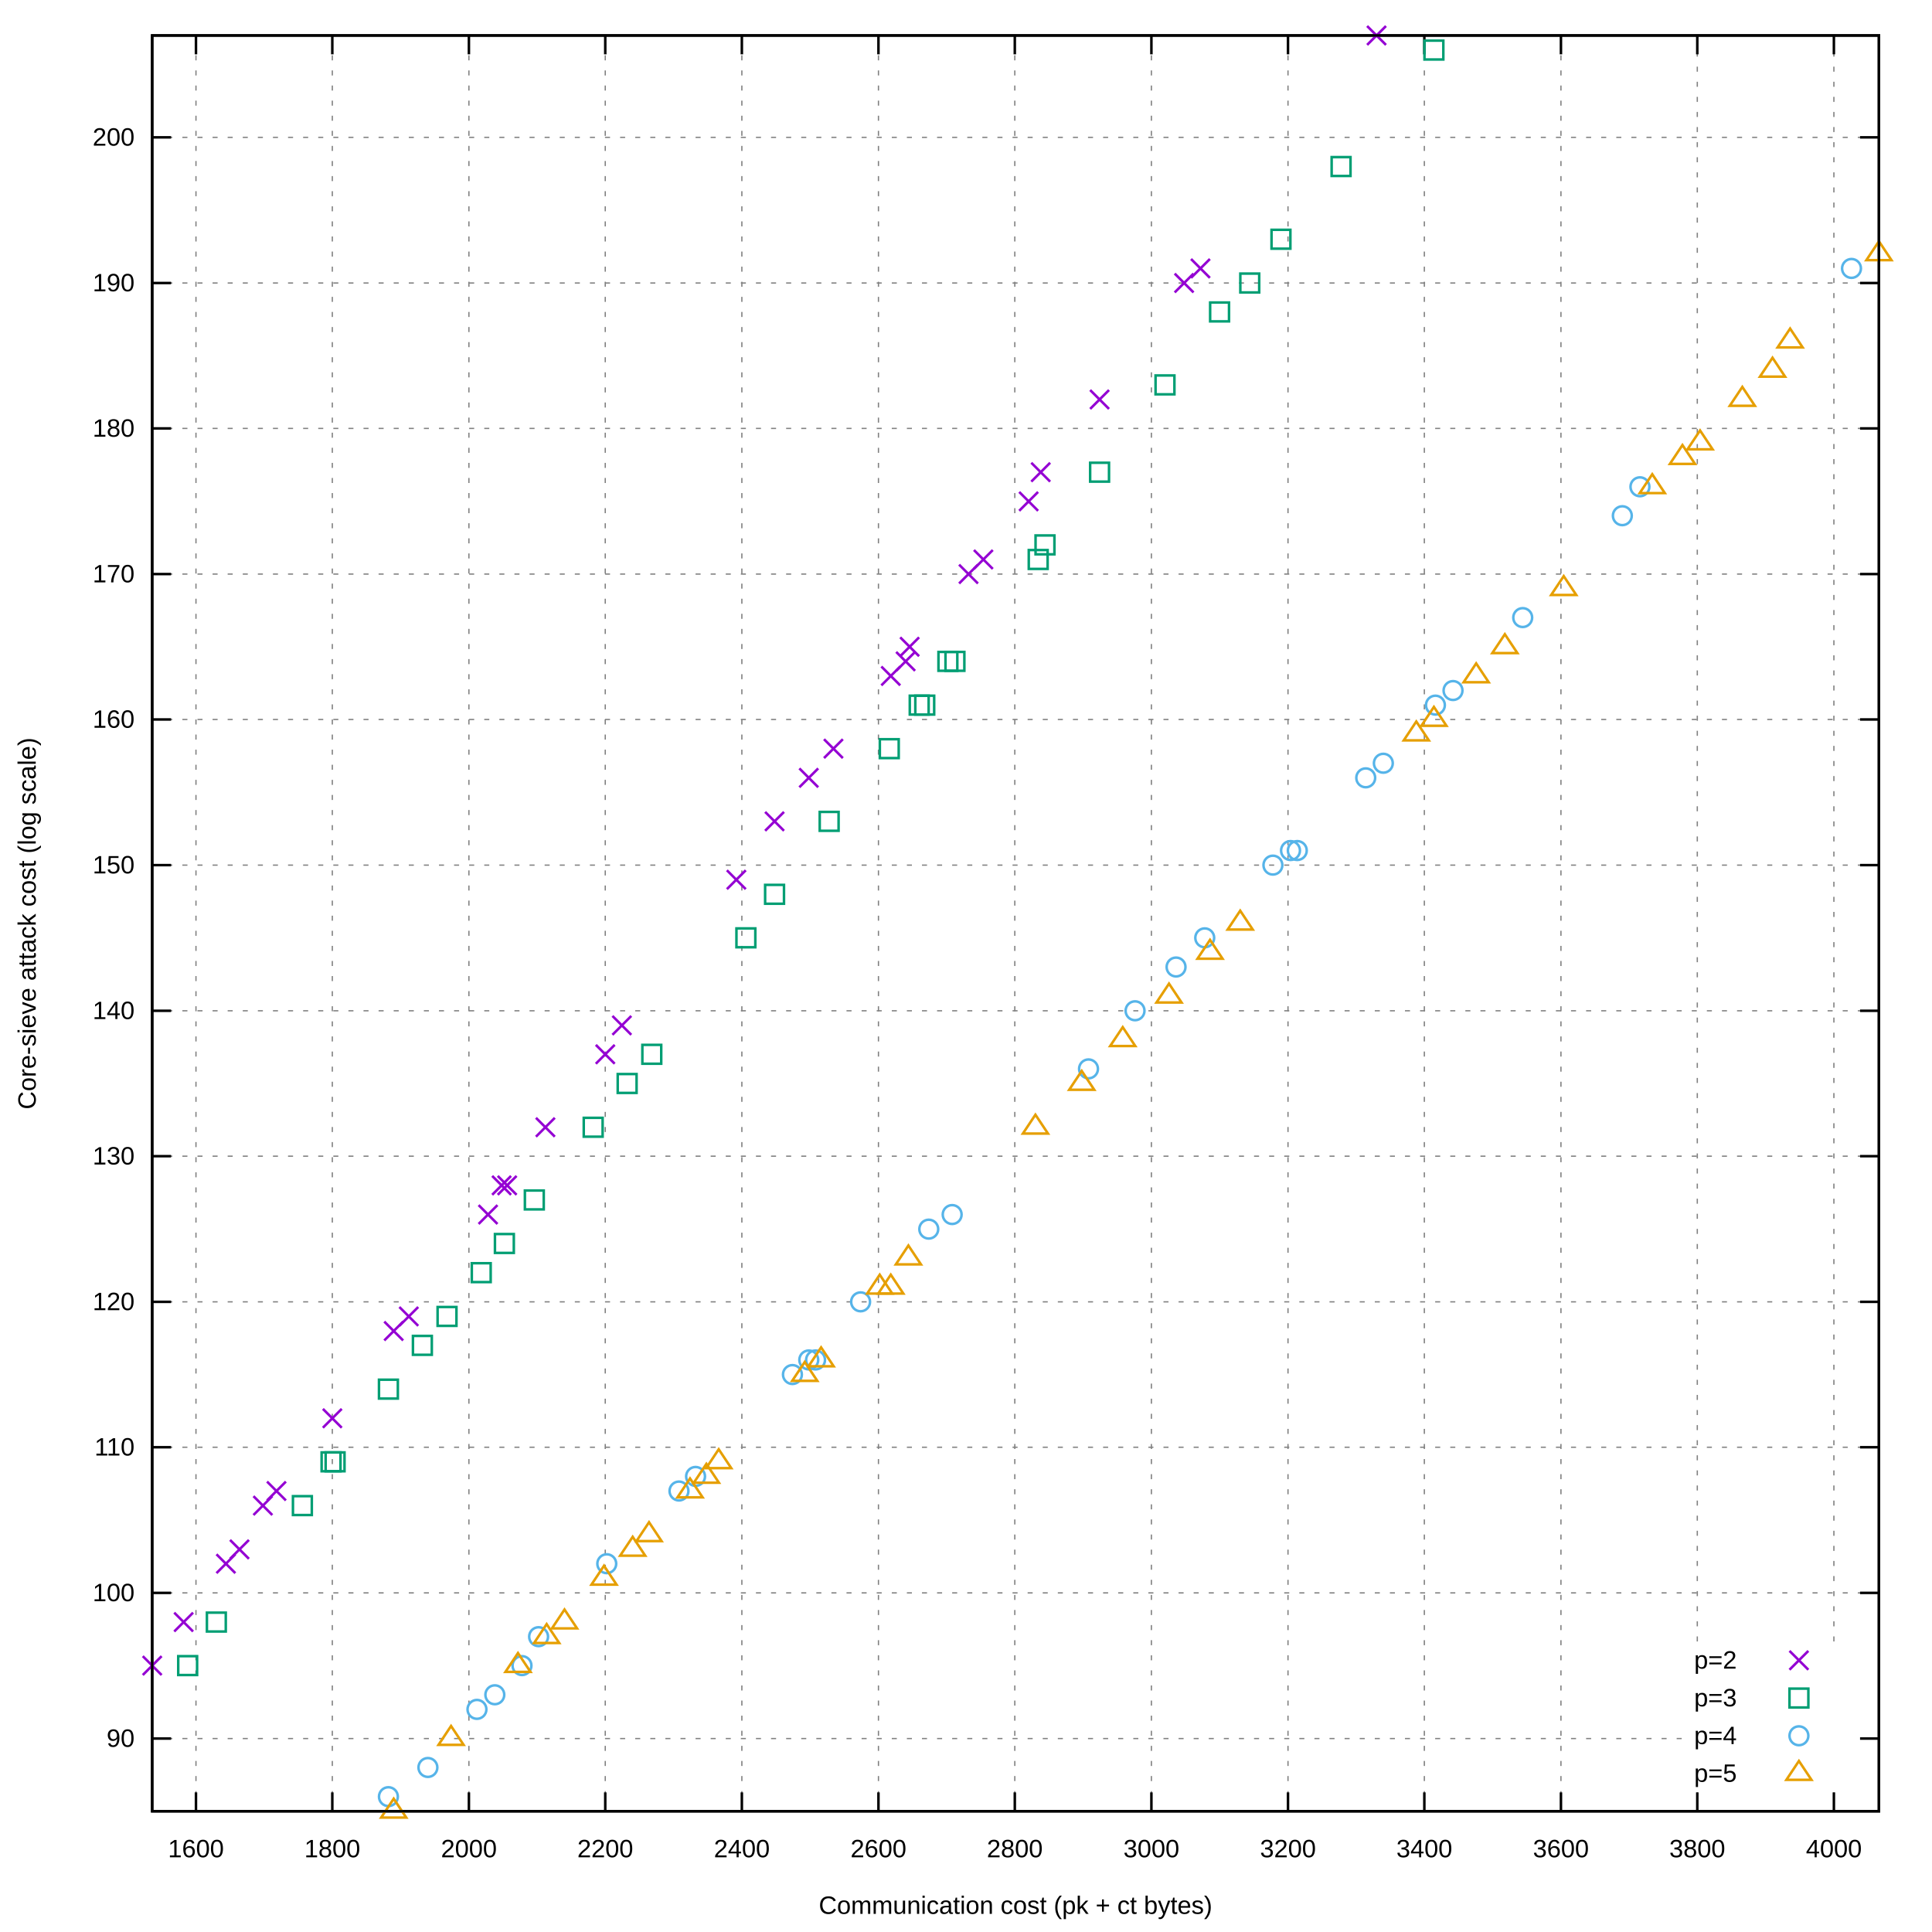
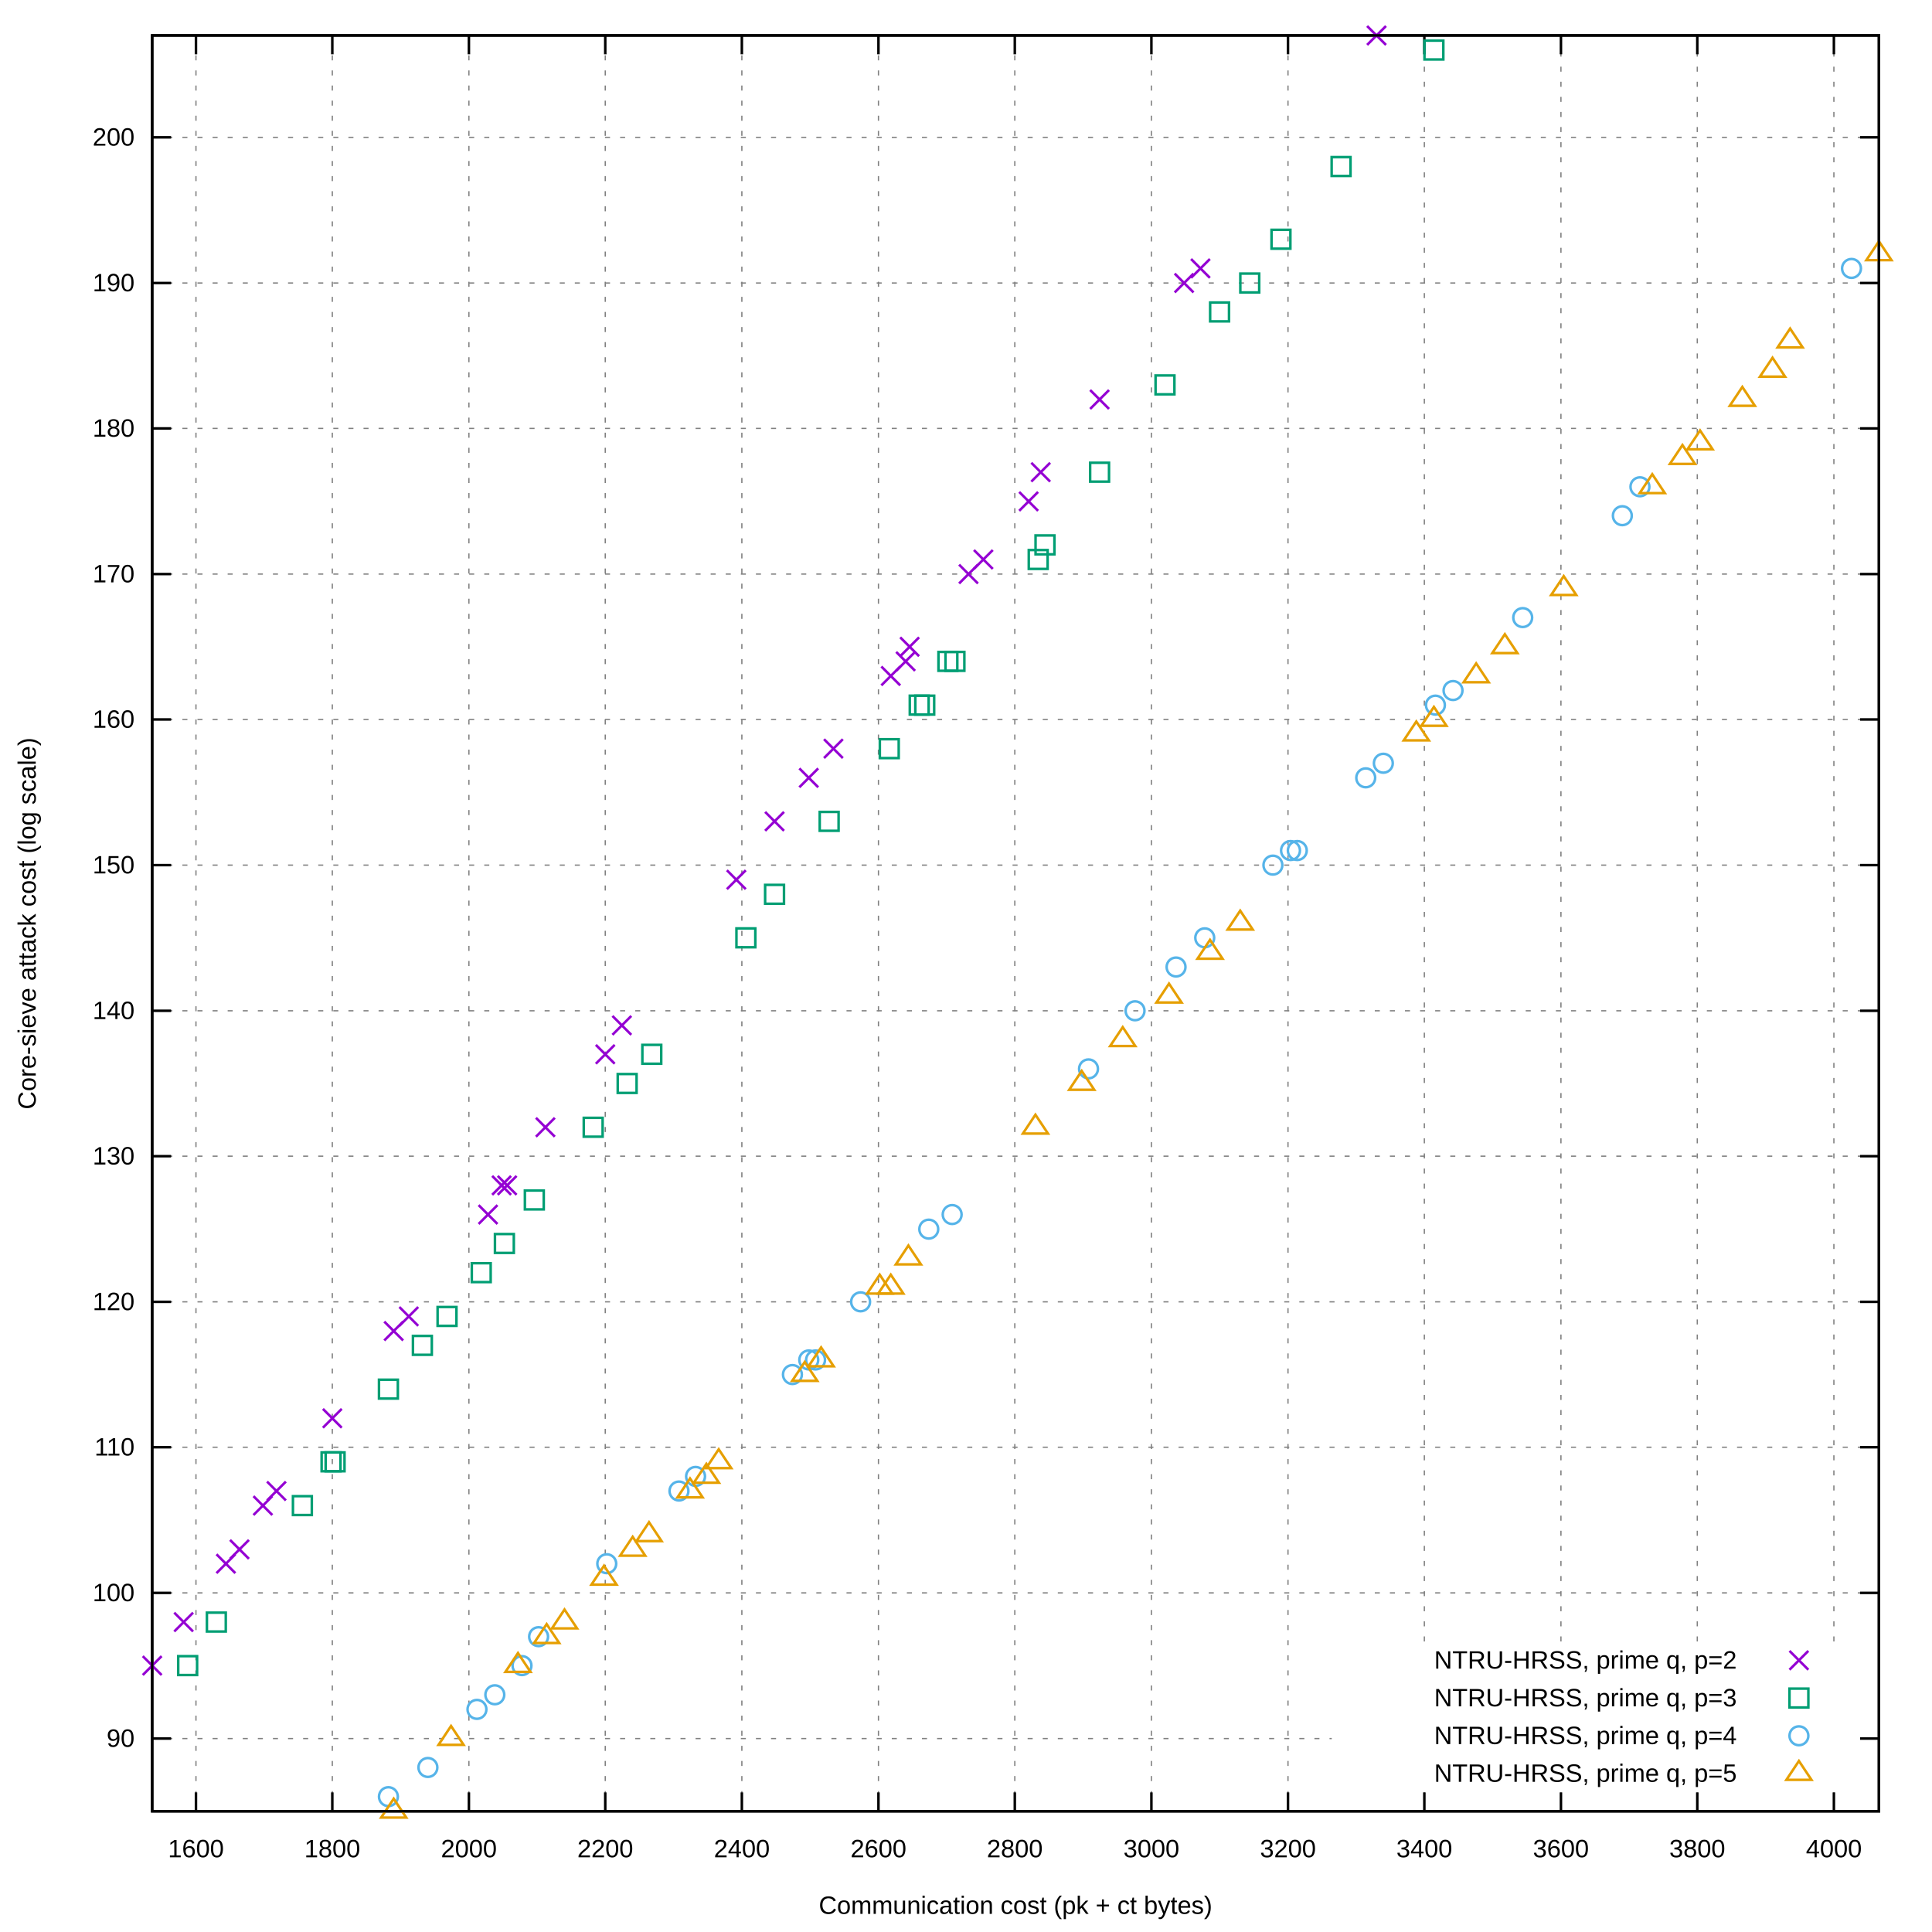
<svg xmlns="http://www.w3.org/2000/svg" xmlns:xlink="http://www.w3.org/1999/xlink" width="768" height="768" viewBox="0 0 768 768">
  <g id="gnuplot_canvas">
    <rect x="0" y="0" width="768" height="768" fill="none" />
    <defs>
      <circle id="gpDot" r="0.5" stroke-width="0.5" />
      <path id="gpPt0" stroke-width="0.267" stroke="currentColor" d="M-1,0 h2 M0,-1 v2" />
      <path id="gpPt1" stroke-width="0.267" stroke="currentColor" d="M-1,-1 L1,1 M1,-1 L-1,1" />
      <path id="gpPt2" stroke-width="0.267" stroke="currentColor" d="M-1,0 L1,0 M0,-1 L0,1 M-1,-1 L1,1 M-1,1 L1,-1" />
      <rect id="gpPt3" stroke-width="0.267" stroke="currentColor" x="-1" y="-1" width="2" height="2" />
      <rect id="gpPt4" stroke-width="0.267" stroke="currentColor" fill="currentColor" x="-1" y="-1" width="2" height="2" />
      <circle id="gpPt5" stroke-width="0.267" stroke="currentColor" cx="0" cy="0" r="1" />
      <use xlink:href="#gpPt5" id="gpPt6" fill="currentColor" stroke="none" />
      <path id="gpPt7" stroke-width="0.267" stroke="currentColor" d="M0,-1.33 L-1.33,0.67 L1.33,0.67 z" />
      <use xlink:href="#gpPt7" id="gpPt8" fill="currentColor" stroke="none" />
      <use xlink:href="#gpPt7" id="gpPt9" stroke="currentColor" transform="rotate(180)" />
      <use xlink:href="#gpPt9" id="gpPt10" fill="currentColor" stroke="none" />
      <use xlink:href="#gpPt3" id="gpPt11" stroke="currentColor" transform="rotate(45)" />
      <use xlink:href="#gpPt11" id="gpPt12" fill="currentColor" stroke="none" />
      <path id="gpPt13" stroke-width="0.267" stroke="currentColor" d="M0,1.330 L1.265,0.411 L0.782,-1.067 L-0.782,-1.076 L-1.265,0.411 z" />
      <use xlink:href="#gpPt13" id="gpPt14" fill="currentColor" stroke="none" />
      <filter id="textbox" filterUnits="objectBoundingBox" x="0" y="0" height="1" width="1">
        <feFlood flood-color="white" flood-opacity="1" result="bgnd" />
        <feComposite in="SourceGraphic" in2="bgnd" operator="atop" />
      </filter>
      <filter id="greybox" filterUnits="objectBoundingBox" x="0" y="0" height="1" width="1">
        <feFlood flood-color="lightgrey" flood-opacity="1" result="grey" />
        <feComposite in="SourceGraphic" in2="grey" operator="atop" />
      </filter>
    </defs>
    <g fill="none" color="white" stroke="black" stroke-width="1.00" stroke-linecap="butt" stroke-linejoin="miter">
</g>
    <g fill="none" color="black" stroke="currentColor" stroke-width="1.00" stroke-linecap="butt" stroke-linejoin="miter">
</g>
    <g fill="none" color="black" stroke="black" stroke-width="0.50" stroke-linecap="butt" stroke-linejoin="miter">
</g>
    <g fill="none" color="gray" stroke="currentColor" stroke-width="0.50" stroke-linecap="butt" stroke-linejoin="miter">
-       <path stroke="gray" stroke-dasharray="2,4" class="gridline" d="M60.5,691.1 L669.4,691.1 M739.9,691.1 L746.9,691.1  " />
+       <path stroke="gray" stroke-dasharray="2,4" class="gridline" d="M60.5,691.1 L529.4,691.1 M739.9,691.1 L746.9,691.1  " />
    </g>
    <g fill="none" color="gray" stroke="gray" stroke-width="1.00" stroke-linecap="butt" stroke-linejoin="miter">
</g>
    <g fill="none" color="black" stroke="currentColor" stroke-width="1.00" stroke-linecap="butt" stroke-linejoin="miter">
      <path stroke="black" d="M60.5,691.1 L68.0,691.1 M746.9,691.1 L739.4,691.1  " />
      <g transform="translate(53.5,694.4)" stroke="none" fill="black" font-family="arial" font-size="10.00" text-anchor="end">
        <text>
          <tspan font-family="arial"> 90</tspan>
        </text>
      </g>
    </g>
    <g fill="none" color="black" stroke="currentColor" stroke-width="1.00" stroke-linecap="butt" stroke-linejoin="miter">
</g>
    <g fill="none" color="black" stroke="black" stroke-width="0.50" stroke-linecap="butt" stroke-linejoin="miter">
</g>
    <g fill="none" color="gray" stroke="currentColor" stroke-width="0.50" stroke-linecap="butt" stroke-linejoin="miter">
      <path stroke="gray" stroke-dasharray="2,4" class="gridline" d="M60.5,633.2 L746.9,633.2  " />
    </g>
    <g fill="none" color="gray" stroke="gray" stroke-width="1.00" stroke-linecap="butt" stroke-linejoin="miter">
</g>
    <g fill="none" color="black" stroke="currentColor" stroke-width="1.00" stroke-linecap="butt" stroke-linejoin="miter">
      <path stroke="black" d="M60.5,633.2 L68.0,633.2 M746.9,633.2 L739.4,633.2  " />
      <g transform="translate(53.5,636.5)" stroke="none" fill="black" font-family="arial" font-size="10.00" text-anchor="end">
        <text>
          <tspan font-family="arial"> 100</tspan>
        </text>
      </g>
    </g>
    <g fill="none" color="black" stroke="currentColor" stroke-width="1.00" stroke-linecap="butt" stroke-linejoin="miter">
</g>
    <g fill="none" color="black" stroke="black" stroke-width="0.50" stroke-linecap="butt" stroke-linejoin="miter">
</g>
    <g fill="none" color="gray" stroke="currentColor" stroke-width="0.50" stroke-linecap="butt" stroke-linejoin="miter">
      <path stroke="gray" stroke-dasharray="2,4" class="gridline" d="M60.5,575.3 L746.9,575.3  " />
    </g>
    <g fill="none" color="gray" stroke="gray" stroke-width="1.00" stroke-linecap="butt" stroke-linejoin="miter">
</g>
    <g fill="none" color="black" stroke="currentColor" stroke-width="1.00" stroke-linecap="butt" stroke-linejoin="miter">
      <path stroke="black" d="M60.5,575.3 L68.0,575.3 M746.9,575.3 L739.4,575.3  " />
      <g transform="translate(53.5,578.6)" stroke="none" fill="black" font-family="arial" font-size="10.00" text-anchor="end">
        <text>
          <tspan font-family="arial"> 110</tspan>
        </text>
      </g>
    </g>
    <g fill="none" color="black" stroke="currentColor" stroke-width="1.00" stroke-linecap="butt" stroke-linejoin="miter">
</g>
    <g fill="none" color="black" stroke="black" stroke-width="0.50" stroke-linecap="butt" stroke-linejoin="miter">
</g>
    <g fill="none" color="gray" stroke="currentColor" stroke-width="0.50" stroke-linecap="butt" stroke-linejoin="miter">
      <path stroke="gray" stroke-dasharray="2,4" class="gridline" d="M60.5,517.5 L746.9,517.5  " />
    </g>
    <g fill="none" color="gray" stroke="gray" stroke-width="1.00" stroke-linecap="butt" stroke-linejoin="miter">
</g>
    <g fill="none" color="black" stroke="currentColor" stroke-width="1.00" stroke-linecap="butt" stroke-linejoin="miter">
      <path stroke="black" d="M60.5,517.5 L68.0,517.5 M746.9,517.5 L739.4,517.5  " />
      <g transform="translate(53.5,520.8)" stroke="none" fill="black" font-family="arial" font-size="10.00" text-anchor="end">
        <text>
          <tspan font-family="arial"> 120</tspan>
        </text>
      </g>
    </g>
    <g fill="none" color="black" stroke="currentColor" stroke-width="1.00" stroke-linecap="butt" stroke-linejoin="miter">
</g>
    <g fill="none" color="black" stroke="black" stroke-width="0.50" stroke-linecap="butt" stroke-linejoin="miter">
</g>
    <g fill="none" color="gray" stroke="currentColor" stroke-width="0.50" stroke-linecap="butt" stroke-linejoin="miter">
      <path stroke="gray" stroke-dasharray="2,4" class="gridline" d="M60.5,459.6 L746.9,459.6  " />
    </g>
    <g fill="none" color="gray" stroke="gray" stroke-width="1.00" stroke-linecap="butt" stroke-linejoin="miter">
</g>
    <g fill="none" color="black" stroke="currentColor" stroke-width="1.00" stroke-linecap="butt" stroke-linejoin="miter">
      <path stroke="black" d="M60.5,459.6 L68.0,459.6 M746.9,459.6 L739.4,459.6  " />
      <g transform="translate(53.5,462.9)" stroke="none" fill="black" font-family="arial" font-size="10.00" text-anchor="end">
        <text>
          <tspan font-family="arial"> 130</tspan>
        </text>
      </g>
    </g>
    <g fill="none" color="black" stroke="currentColor" stroke-width="1.00" stroke-linecap="butt" stroke-linejoin="miter">
</g>
    <g fill="none" color="black" stroke="black" stroke-width="0.50" stroke-linecap="butt" stroke-linejoin="miter">
</g>
    <g fill="none" color="gray" stroke="currentColor" stroke-width="0.50" stroke-linecap="butt" stroke-linejoin="miter">
      <path stroke="gray" stroke-dasharray="2,4" class="gridline" d="M60.5,401.8 L746.9,401.8  " />
    </g>
    <g fill="none" color="gray" stroke="gray" stroke-width="1.00" stroke-linecap="butt" stroke-linejoin="miter">
</g>
    <g fill="none" color="black" stroke="currentColor" stroke-width="1.00" stroke-linecap="butt" stroke-linejoin="miter">
      <path stroke="black" d="M60.5,401.8 L68.0,401.8 M746.9,401.8 L739.4,401.8  " />
      <g transform="translate(53.5,405.1)" stroke="none" fill="black" font-family="arial" font-size="10.00" text-anchor="end">
        <text>
          <tspan font-family="arial"> 140</tspan>
        </text>
      </g>
    </g>
    <g fill="none" color="black" stroke="currentColor" stroke-width="1.00" stroke-linecap="butt" stroke-linejoin="miter">
</g>
    <g fill="none" color="black" stroke="black" stroke-width="0.50" stroke-linecap="butt" stroke-linejoin="miter">
</g>
    <g fill="none" color="gray" stroke="currentColor" stroke-width="0.50" stroke-linecap="butt" stroke-linejoin="miter">
      <path stroke="gray" stroke-dasharray="2,4" class="gridline" d="M60.5,343.9 L746.9,343.9  " />
    </g>
    <g fill="none" color="gray" stroke="gray" stroke-width="1.00" stroke-linecap="butt" stroke-linejoin="miter">
</g>
    <g fill="none" color="black" stroke="currentColor" stroke-width="1.00" stroke-linecap="butt" stroke-linejoin="miter">
      <path stroke="black" d="M60.5,343.9 L68.0,343.9 M746.9,343.9 L739.4,343.9  " />
      <g transform="translate(53.5,347.2)" stroke="none" fill="black" font-family="arial" font-size="10.00" text-anchor="end">
        <text>
          <tspan font-family="arial"> 150</tspan>
        </text>
      </g>
    </g>
    <g fill="none" color="black" stroke="currentColor" stroke-width="1.00" stroke-linecap="butt" stroke-linejoin="miter">
</g>
    <g fill="none" color="black" stroke="black" stroke-width="0.50" stroke-linecap="butt" stroke-linejoin="miter">
</g>
    <g fill="none" color="gray" stroke="currentColor" stroke-width="0.50" stroke-linecap="butt" stroke-linejoin="miter">
      <path stroke="gray" stroke-dasharray="2,4" class="gridline" d="M60.5,286.0 L746.9,286.0  " />
    </g>
    <g fill="none" color="gray" stroke="gray" stroke-width="1.00" stroke-linecap="butt" stroke-linejoin="miter">
</g>
    <g fill="none" color="black" stroke="currentColor" stroke-width="1.00" stroke-linecap="butt" stroke-linejoin="miter">
      <path stroke="black" d="M60.5,286.0 L68.0,286.0 M746.9,286.0 L739.4,286.0  " />
      <g transform="translate(53.5,289.3)" stroke="none" fill="black" font-family="arial" font-size="10.00" text-anchor="end">
        <text>
          <tspan font-family="arial"> 160</tspan>
        </text>
      </g>
    </g>
    <g fill="none" color="black" stroke="currentColor" stroke-width="1.00" stroke-linecap="butt" stroke-linejoin="miter">
</g>
    <g fill="none" color="black" stroke="black" stroke-width="0.50" stroke-linecap="butt" stroke-linejoin="miter">
</g>
    <g fill="none" color="gray" stroke="currentColor" stroke-width="0.50" stroke-linecap="butt" stroke-linejoin="miter">
      <path stroke="gray" stroke-dasharray="2,4" class="gridline" d="M60.5,228.2 L746.9,228.2  " />
    </g>
    <g fill="none" color="gray" stroke="gray" stroke-width="1.00" stroke-linecap="butt" stroke-linejoin="miter">
</g>
    <g fill="none" color="black" stroke="currentColor" stroke-width="1.00" stroke-linecap="butt" stroke-linejoin="miter">
      <path stroke="black" d="M60.5,228.2 L68.0,228.2 M746.9,228.2 L739.4,228.2  " />
      <g transform="translate(53.5,231.5)" stroke="none" fill="black" font-family="arial" font-size="10.00" text-anchor="end">
        <text>
          <tspan font-family="arial"> 170</tspan>
        </text>
      </g>
    </g>
    <g fill="none" color="black" stroke="currentColor" stroke-width="1.00" stroke-linecap="butt" stroke-linejoin="miter">
</g>
    <g fill="none" color="black" stroke="black" stroke-width="0.50" stroke-linecap="butt" stroke-linejoin="miter">
</g>
    <g fill="none" color="gray" stroke="currentColor" stroke-width="0.50" stroke-linecap="butt" stroke-linejoin="miter">
      <path stroke="gray" stroke-dasharray="2,4" class="gridline" d="M60.5,170.3 L746.9,170.3  " />
    </g>
    <g fill="none" color="gray" stroke="gray" stroke-width="1.00" stroke-linecap="butt" stroke-linejoin="miter">
</g>
    <g fill="none" color="black" stroke="currentColor" stroke-width="1.00" stroke-linecap="butt" stroke-linejoin="miter">
      <path stroke="black" d="M60.5,170.3 L68.0,170.3 M746.9,170.3 L739.4,170.3  " />
      <g transform="translate(53.5,173.6)" stroke="none" fill="black" font-family="arial" font-size="10.00" text-anchor="end">
        <text>
          <tspan font-family="arial"> 180</tspan>
        </text>
      </g>
    </g>
    <g fill="none" color="black" stroke="currentColor" stroke-width="1.00" stroke-linecap="butt" stroke-linejoin="miter">
</g>
    <g fill="none" color="black" stroke="black" stroke-width="0.50" stroke-linecap="butt" stroke-linejoin="miter">
</g>
    <g fill="none" color="gray" stroke="currentColor" stroke-width="0.50" stroke-linecap="butt" stroke-linejoin="miter">
      <path stroke="gray" stroke-dasharray="2,4" class="gridline" d="M60.5,112.5 L746.9,112.5  " />
    </g>
    <g fill="none" color="gray" stroke="gray" stroke-width="1.00" stroke-linecap="butt" stroke-linejoin="miter">
</g>
    <g fill="none" color="black" stroke="currentColor" stroke-width="1.00" stroke-linecap="butt" stroke-linejoin="miter">
      <path stroke="black" d="M60.5,112.5 L68.0,112.5 M746.9,112.5 L739.4,112.5  " />
      <g transform="translate(53.5,115.8)" stroke="none" fill="black" font-family="arial" font-size="10.00" text-anchor="end">
        <text>
          <tspan font-family="arial"> 190</tspan>
        </text>
      </g>
    </g>
    <g fill="none" color="black" stroke="currentColor" stroke-width="1.00" stroke-linecap="butt" stroke-linejoin="miter">
</g>
    <g fill="none" color="black" stroke="black" stroke-width="0.50" stroke-linecap="butt" stroke-linejoin="miter">
</g>
    <g fill="none" color="gray" stroke="currentColor" stroke-width="0.50" stroke-linecap="butt" stroke-linejoin="miter">
      <path stroke="gray" stroke-dasharray="2,4" class="gridline" d="M60.5,54.6 L746.9,54.6  " />
    </g>
    <g fill="none" color="gray" stroke="gray" stroke-width="1.00" stroke-linecap="butt" stroke-linejoin="miter">
</g>
    <g fill="none" color="black" stroke="currentColor" stroke-width="1.00" stroke-linecap="butt" stroke-linejoin="miter">
      <path stroke="black" d="M60.5,54.6 L68.0,54.6 M746.9,54.6 L739.4,54.6  " />
      <g transform="translate(53.5,57.9)" stroke="none" fill="black" font-family="arial" font-size="10.00" text-anchor="end">
        <text>
          <tspan font-family="arial"> 200</tspan>
        </text>
      </g>
    </g>
    <g fill="none" color="black" stroke="currentColor" stroke-width="1.00" stroke-linecap="butt" stroke-linejoin="miter">
</g>
    <g fill="none" color="black" stroke="black" stroke-width="0.50" stroke-linecap="butt" stroke-linejoin="miter">
</g>
    <g fill="none" color="gray" stroke="currentColor" stroke-width="0.50" stroke-linecap="butt" stroke-linejoin="miter">
      <path stroke="gray" stroke-dasharray="2,4" class="gridline" d="M77.9,720.0 L77.9,14.1  " />
    </g>
    <g fill="none" color="gray" stroke="gray" stroke-width="1.00" stroke-linecap="butt" stroke-linejoin="miter">
</g>
    <g fill="none" color="black" stroke="currentColor" stroke-width="1.00" stroke-linecap="butt" stroke-linejoin="miter">
      <path stroke="black" d="M77.9,720.0 L77.9,712.5 M77.9,14.1 L77.9,21.6  " />
      <g transform="translate(77.9,738.3)" stroke="none" fill="black" font-family="arial" font-size="10.00" text-anchor="middle">
        <text>
          <tspan font-family="arial"> 1600</tspan>
        </text>
      </g>
    </g>
    <g fill="none" color="black" stroke="currentColor" stroke-width="1.00" stroke-linecap="butt" stroke-linejoin="miter">
</g>
    <g fill="none" color="black" stroke="black" stroke-width="0.50" stroke-linecap="butt" stroke-linejoin="miter">
</g>
    <g fill="none" color="gray" stroke="currentColor" stroke-width="0.50" stroke-linecap="butt" stroke-linejoin="miter">
      <path stroke="gray" stroke-dasharray="2,4" class="gridline" d="M132.1,720.0 L132.1,14.1  " />
    </g>
    <g fill="none" color="gray" stroke="gray" stroke-width="1.00" stroke-linecap="butt" stroke-linejoin="miter">
</g>
    <g fill="none" color="black" stroke="currentColor" stroke-width="1.00" stroke-linecap="butt" stroke-linejoin="miter">
      <path stroke="black" d="M132.1,720.0 L132.1,712.5 M132.1,14.1 L132.1,21.6  " />
      <g transform="translate(132.1,738.3)" stroke="none" fill="black" font-family="arial" font-size="10.00" text-anchor="middle">
        <text>
          <tspan font-family="arial"> 1800</tspan>
        </text>
      </g>
    </g>
    <g fill="none" color="black" stroke="currentColor" stroke-width="1.00" stroke-linecap="butt" stroke-linejoin="miter">
</g>
    <g fill="none" color="black" stroke="black" stroke-width="0.50" stroke-linecap="butt" stroke-linejoin="miter">
</g>
    <g fill="none" color="gray" stroke="currentColor" stroke-width="0.50" stroke-linecap="butt" stroke-linejoin="miter">
      <path stroke="gray" stroke-dasharray="2,4" class="gridline" d="M186.4,720.0 L186.4,14.1  " />
    </g>
    <g fill="none" color="gray" stroke="gray" stroke-width="1.00" stroke-linecap="butt" stroke-linejoin="miter">
</g>
    <g fill="none" color="black" stroke="currentColor" stroke-width="1.00" stroke-linecap="butt" stroke-linejoin="miter">
      <path stroke="black" d="M186.4,720.0 L186.4,712.5 M186.4,14.1 L186.4,21.6  " />
      <g transform="translate(186.4,738.3)" stroke="none" fill="black" font-family="arial" font-size="10.00" text-anchor="middle">
        <text>
          <tspan font-family="arial"> 2000</tspan>
        </text>
      </g>
    </g>
    <g fill="none" color="black" stroke="currentColor" stroke-width="1.00" stroke-linecap="butt" stroke-linejoin="miter">
</g>
    <g fill="none" color="black" stroke="black" stroke-width="0.50" stroke-linecap="butt" stroke-linejoin="miter">
</g>
    <g fill="none" color="gray" stroke="currentColor" stroke-width="0.50" stroke-linecap="butt" stroke-linejoin="miter">
      <path stroke="gray" stroke-dasharray="2,4" class="gridline" d="M240.6,720.0 L240.6,14.1  " />
    </g>
    <g fill="none" color="gray" stroke="gray" stroke-width="1.00" stroke-linecap="butt" stroke-linejoin="miter">
</g>
    <g fill="none" color="black" stroke="currentColor" stroke-width="1.00" stroke-linecap="butt" stroke-linejoin="miter">
      <path stroke="black" d="M240.6,720.0 L240.6,712.5 M240.6,14.1 L240.6,21.6  " />
      <g transform="translate(240.6,738.3)" stroke="none" fill="black" font-family="arial" font-size="10.00" text-anchor="middle">
        <text>
          <tspan font-family="arial"> 2200</tspan>
        </text>
      </g>
    </g>
    <g fill="none" color="black" stroke="currentColor" stroke-width="1.00" stroke-linecap="butt" stroke-linejoin="miter">
</g>
    <g fill="none" color="black" stroke="black" stroke-width="0.50" stroke-linecap="butt" stroke-linejoin="miter">
</g>
    <g fill="none" color="gray" stroke="currentColor" stroke-width="0.50" stroke-linecap="butt" stroke-linejoin="miter">
      <path stroke="gray" stroke-dasharray="2,4" class="gridline" d="M294.9,720.0 L294.9,14.1  " />
    </g>
    <g fill="none" color="gray" stroke="gray" stroke-width="1.00" stroke-linecap="butt" stroke-linejoin="miter">
</g>
    <g fill="none" color="black" stroke="currentColor" stroke-width="1.00" stroke-linecap="butt" stroke-linejoin="miter">
      <path stroke="black" d="M294.9,720.0 L294.9,712.5 M294.9,14.1 L294.9,21.6  " />
      <g transform="translate(294.9,738.3)" stroke="none" fill="black" font-family="arial" font-size="10.00" text-anchor="middle">
        <text>
          <tspan font-family="arial"> 2400</tspan>
        </text>
      </g>
    </g>
    <g fill="none" color="black" stroke="currentColor" stroke-width="1.00" stroke-linecap="butt" stroke-linejoin="miter">
</g>
    <g fill="none" color="black" stroke="black" stroke-width="0.50" stroke-linecap="butt" stroke-linejoin="miter">
</g>
    <g fill="none" color="gray" stroke="currentColor" stroke-width="0.50" stroke-linecap="butt" stroke-linejoin="miter">
      <path stroke="gray" stroke-dasharray="2,4" class="gridline" d="M349.2,720.0 L349.2,14.1  " />
    </g>
    <g fill="none" color="gray" stroke="gray" stroke-width="1.00" stroke-linecap="butt" stroke-linejoin="miter">
</g>
    <g fill="none" color="black" stroke="currentColor" stroke-width="1.00" stroke-linecap="butt" stroke-linejoin="miter">
      <path stroke="black" d="M349.2,720.0 L349.2,712.5 M349.2,14.1 L349.2,21.6  " />
      <g transform="translate(349.2,738.3)" stroke="none" fill="black" font-family="arial" font-size="10.00" text-anchor="middle">
        <text>
          <tspan font-family="arial"> 2600</tspan>
        </text>
      </g>
    </g>
    <g fill="none" color="black" stroke="currentColor" stroke-width="1.00" stroke-linecap="butt" stroke-linejoin="miter">
</g>
    <g fill="none" color="black" stroke="black" stroke-width="0.50" stroke-linecap="butt" stroke-linejoin="miter">
</g>
    <g fill="none" color="gray" stroke="currentColor" stroke-width="0.50" stroke-linecap="butt" stroke-linejoin="miter">
      <path stroke="gray" stroke-dasharray="2,4" class="gridline" d="M403.4,720.0 L403.4,14.1  " />
    </g>
    <g fill="none" color="gray" stroke="gray" stroke-width="1.00" stroke-linecap="butt" stroke-linejoin="miter">
</g>
    <g fill="none" color="black" stroke="currentColor" stroke-width="1.00" stroke-linecap="butt" stroke-linejoin="miter">
      <path stroke="black" d="M403.4,720.0 L403.4,712.5 M403.4,14.1 L403.4,21.6  " />
      <g transform="translate(403.4,738.3)" stroke="none" fill="black" font-family="arial" font-size="10.00" text-anchor="middle">
        <text>
          <tspan font-family="arial"> 2800</tspan>
        </text>
      </g>
    </g>
    <g fill="none" color="black" stroke="currentColor" stroke-width="1.00" stroke-linecap="butt" stroke-linejoin="miter">
</g>
    <g fill="none" color="black" stroke="black" stroke-width="0.50" stroke-linecap="butt" stroke-linejoin="miter">
</g>
    <g fill="none" color="gray" stroke="currentColor" stroke-width="0.50" stroke-linecap="butt" stroke-linejoin="miter">
      <path stroke="gray" stroke-dasharray="2,4" class="gridline" d="M457.7,720.0 L457.7,14.1  " />
    </g>
    <g fill="none" color="gray" stroke="gray" stroke-width="1.00" stroke-linecap="butt" stroke-linejoin="miter">
</g>
    <g fill="none" color="black" stroke="currentColor" stroke-width="1.00" stroke-linecap="butt" stroke-linejoin="miter">
      <path stroke="black" d="M457.7,720.0 L457.7,712.5 M457.7,14.1 L457.7,21.6  " />
      <g transform="translate(457.7,738.3)" stroke="none" fill="black" font-family="arial" font-size="10.00" text-anchor="middle">
        <text>
          <tspan font-family="arial"> 3000</tspan>
        </text>
      </g>
    </g>
    <g fill="none" color="black" stroke="currentColor" stroke-width="1.00" stroke-linecap="butt" stroke-linejoin="miter">
</g>
    <g fill="none" color="black" stroke="black" stroke-width="0.50" stroke-linecap="butt" stroke-linejoin="miter">
</g>
    <g fill="none" color="gray" stroke="currentColor" stroke-width="0.50" stroke-linecap="butt" stroke-linejoin="miter">
      <path stroke="gray" stroke-dasharray="2,4" class="gridline" d="M512.0,720.0 L512.0,14.1  " />
    </g>
    <g fill="none" color="gray" stroke="gray" stroke-width="1.00" stroke-linecap="butt" stroke-linejoin="miter">
</g>
    <g fill="none" color="black" stroke="currentColor" stroke-width="1.00" stroke-linecap="butt" stroke-linejoin="miter">
      <path stroke="black" d="M512.0,720.0 L512.0,712.5 M512.0,14.1 L512.0,21.6  " />
      <g transform="translate(512.0,738.3)" stroke="none" fill="black" font-family="arial" font-size="10.00" text-anchor="middle">
        <text>
          <tspan font-family="arial"> 3200</tspan>
        </text>
      </g>
    </g>
    <g fill="none" color="black" stroke="currentColor" stroke-width="1.00" stroke-linecap="butt" stroke-linejoin="miter">
</g>
    <g fill="none" color="black" stroke="black" stroke-width="0.50" stroke-linecap="butt" stroke-linejoin="miter">
</g>
    <g fill="none" color="gray" stroke="currentColor" stroke-width="0.50" stroke-linecap="butt" stroke-linejoin="miter">
-       <path stroke="gray" stroke-dasharray="2,4" class="gridline" d="M566.2,720.0 L566.2,14.1  " />
+       <path stroke="gray" stroke-dasharray="2,4" class="gridline" d="M566.2,720.0 L566.2,712.5 M566.2,652.5 L566.2,14.1  " />
    </g>
    <g fill="none" color="gray" stroke="gray" stroke-width="1.00" stroke-linecap="butt" stroke-linejoin="miter">
</g>
    <g fill="none" color="black" stroke="currentColor" stroke-width="1.00" stroke-linecap="butt" stroke-linejoin="miter">
      <path stroke="black" d="M566.2,720.0 L566.2,712.5 M566.2,14.1 L566.2,21.6  " />
      <g transform="translate(566.2,738.3)" stroke="none" fill="black" font-family="arial" font-size="10.00" text-anchor="middle">
        <text>
          <tspan font-family="arial"> 3400</tspan>
        </text>
      </g>
    </g>
    <g fill="none" color="black" stroke="currentColor" stroke-width="1.00" stroke-linecap="butt" stroke-linejoin="miter">
</g>
    <g fill="none" color="black" stroke="black" stroke-width="0.50" stroke-linecap="butt" stroke-linejoin="miter">
</g>
    <g fill="none" color="gray" stroke="currentColor" stroke-width="0.50" stroke-linecap="butt" stroke-linejoin="miter">
-       <path stroke="gray" stroke-dasharray="2,4" class="gridline" d="M620.5,720.0 L620.5,14.1  " />
+       <path stroke="gray" stroke-dasharray="2,4" class="gridline" d="M620.5,720.0 L620.5,712.5 M620.5,652.5 L620.5,14.1  " />
    </g>
    <g fill="none" color="gray" stroke="gray" stroke-width="1.00" stroke-linecap="butt" stroke-linejoin="miter">
</g>
    <g fill="none" color="black" stroke="currentColor" stroke-width="1.00" stroke-linecap="butt" stroke-linejoin="miter">
      <path stroke="black" d="M620.5,720.0 L620.5,712.5 M620.5,14.1 L620.5,21.6  " />
      <g transform="translate(620.5,738.3)" stroke="none" fill="black" font-family="arial" font-size="10.00" text-anchor="middle">
        <text>
          <tspan font-family="arial"> 3600</tspan>
        </text>
      </g>
    </g>
    <g fill="none" color="black" stroke="currentColor" stroke-width="1.00" stroke-linecap="butt" stroke-linejoin="miter">
</g>
    <g fill="none" color="black" stroke="black" stroke-width="0.50" stroke-linecap="butt" stroke-linejoin="miter">
</g>
    <g fill="none" color="gray" stroke="currentColor" stroke-width="0.50" stroke-linecap="butt" stroke-linejoin="miter">
      <path stroke="gray" stroke-dasharray="2,4" class="gridline" d="M674.7,720.0 L674.7,712.5 M674.7,652.5 L674.7,14.1  " />
    </g>
    <g fill="none" color="gray" stroke="gray" stroke-width="1.00" stroke-linecap="butt" stroke-linejoin="miter">
</g>
    <g fill="none" color="black" stroke="currentColor" stroke-width="1.00" stroke-linecap="butt" stroke-linejoin="miter">
      <path stroke="black" d="M674.7,720.0 L674.7,712.5 M674.7,14.1 L674.7,21.6  " />
      <g transform="translate(674.7,738.3)" stroke="none" fill="black" font-family="arial" font-size="10.00" text-anchor="middle">
        <text>
          <tspan font-family="arial"> 3800</tspan>
        </text>
      </g>
    </g>
    <g fill="none" color="black" stroke="currentColor" stroke-width="1.00" stroke-linecap="butt" stroke-linejoin="miter">
</g>
    <g fill="none" color="black" stroke="black" stroke-width="0.50" stroke-linecap="butt" stroke-linejoin="miter">
</g>
    <g fill="none" color="gray" stroke="currentColor" stroke-width="0.50" stroke-linecap="butt" stroke-linejoin="miter">
      <path stroke="gray" stroke-dasharray="2,4" class="gridline" d="M729.0,720.0 L729.0,712.5 M729.0,652.5 L729.0,14.1  " />
    </g>
    <g fill="none" color="gray" stroke="gray" stroke-width="1.00" stroke-linecap="butt" stroke-linejoin="miter">
</g>
    <g fill="none" color="black" stroke="currentColor" stroke-width="1.00" stroke-linecap="butt" stroke-linejoin="miter">
      <path stroke="black" d="M729.0,720.0 L729.0,712.5 M729.0,14.1 L729.0,21.6  " />
      <g transform="translate(729.0,738.3)" stroke="none" fill="black" font-family="arial" font-size="10.00" text-anchor="middle">
        <text>
          <tspan font-family="arial"> 4000</tspan>
        </text>
      </g>
    </g>
    <g fill="none" color="black" stroke="currentColor" stroke-width="1.00" stroke-linecap="butt" stroke-linejoin="miter">
</g>
    <g fill="none" color="black" stroke="currentColor" stroke-width="1.00" stroke-linecap="butt" stroke-linejoin="miter">
      <path stroke="black" d="M60.5,14.1 L60.5,720.0 L746.9,720.0 L746.9,14.1 L60.5,14.1 Z  " />
    </g>
    <g fill="none" color="black" stroke="currentColor" stroke-width="1.00" stroke-linecap="butt" stroke-linejoin="miter">
      <g transform="translate(14.2,367.1) rotate(270)" stroke="none" fill="black" font-family="arial" font-size="10.00" text-anchor="middle">
        <text>
          <tspan font-family="arial">Core-sieve attack cost (log scale)</tspan>
        </text>
      </g>
    </g>
    <g fill="none" color="black" stroke="currentColor" stroke-width="1.00" stroke-linecap="butt" stroke-linejoin="miter">
      <g transform="translate(403.7,760.8)" stroke="none" fill="black" font-family="arial" font-size="10.00" text-anchor="middle">
        <text>
          <tspan font-family="arial">Communication cost (pk + ct bytes)</tspan>
        </text>
      </g>
    </g>
    <g fill="none" color="black" stroke="currentColor" stroke-width="1.00" stroke-linecap="butt" stroke-linejoin="miter">
</g>
    <g id="gnuplot_plot_1">
      <g fill="none" color="black" stroke="currentColor" stroke-width="1.00" stroke-linecap="butt" stroke-linejoin="miter">
        <g transform="translate(690.4,663.3)" stroke="none" fill="black" font-family="arial" font-size="10.00" text-anchor="end">
          <text>
-             <tspan font-family="arial">p=2</tspan>
+             <tspan font-family="arial">NTRU-HRSS, prime q, p=2</tspan>
          </text>
        </g>
      </g>
      <g fill="none" color="black" stroke="currentColor" stroke-width="1.00" stroke-linecap="butt" stroke-linejoin="miter">
        <use xlink:href="#gpPt1" transform="translate(60.5,662.1) scale(3.75)" color="rgb(148,   0, 211)" />
        <use xlink:href="#gpPt1" transform="translate(73.0,644.8) scale(3.75)" color="rgb(148,   0, 211)" />
        <use xlink:href="#gpPt1" transform="translate(89.8,621.6) scale(3.75)" color="rgb(148,   0, 211)" />
        <use xlink:href="#gpPt1" transform="translate(95.2,615.9) scale(3.75)" color="rgb(148,   0, 211)" />
        <use xlink:href="#gpPt1" transform="translate(104.5,598.5) scale(3.75)" color="rgb(148,   0, 211)" />
        <use xlink:href="#gpPt1" transform="translate(109.9,592.7) scale(3.75)" color="rgb(148,   0, 211)" />
        <use xlink:href="#gpPt1" transform="translate(132.1,563.8) scale(3.75)" color="rgb(148,   0, 211)" />
        <use xlink:href="#gpPt1" transform="translate(156.5,529.1) scale(3.75)" color="rgb(148,   0, 211)" />
        <use xlink:href="#gpPt1" transform="translate(162.5,523.3) scale(3.75)" color="rgb(148,   0, 211)" />
        <use xlink:href="#gpPt1" transform="translate(194.0,482.8) scale(3.75)" color="rgb(148,   0, 211)" />
        <use xlink:href="#gpPt1" transform="translate(199.4,471.2) scale(3.75)" color="rgb(148,   0, 211)" />
        <use xlink:href="#gpPt1" transform="translate(201.6,471.2) scale(3.75)" color="rgb(148,   0, 211)" />
        <use xlink:href="#gpPt1" transform="translate(216.8,448.1) scale(3.75)" color="rgb(148,   0, 211)" />
        <use xlink:href="#gpPt1" transform="translate(240.6,419.1) scale(3.75)" color="rgb(148,   0, 211)" />
        <use xlink:href="#gpPt1" transform="translate(247.2,407.6) scale(3.75)" color="rgb(148,   0, 211)" />
        <use xlink:href="#gpPt1" transform="translate(292.7,349.7) scale(3.75)" color="rgb(148,   0, 211)" />
        <use xlink:href="#gpPt1" transform="translate(307.9,326.5) scale(3.75)" color="rgb(148,   0, 211)" />
        <use xlink:href="#gpPt1" transform="translate(321.5,309.2) scale(3.75)" color="rgb(148,   0, 211)" />
        <use xlink:href="#gpPt1" transform="translate(331.3,297.6) scale(3.75)" color="rgb(148,   0, 211)" />
        <use xlink:href="#gpPt1" transform="translate(354.1,268.7) scale(3.75)" color="rgb(148,   0, 211)" />
        <use xlink:href="#gpPt1" transform="translate(360.0,262.9) scale(3.75)" color="rgb(148,   0, 211)" />
        <use xlink:href="#gpPt1" transform="translate(361.6,257.1) scale(3.75)" color="rgb(148,   0, 211)" />
        <use xlink:href="#gpPt1" transform="translate(385.0,228.2) scale(3.75)" color="rgb(148,   0, 211)" />
        <use xlink:href="#gpPt1" transform="translate(390.9,222.4) scale(3.75)" color="rgb(148,   0, 211)" />
        <use xlink:href="#gpPt1" transform="translate(408.9,199.3) scale(3.75)" color="rgb(148,   0, 211)" />
        <use xlink:href="#gpPt1" transform="translate(413.7,187.7) scale(3.75)" color="rgb(148,   0, 211)" />
        <use xlink:href="#gpPt1" transform="translate(437.1,158.8) scale(3.75)" color="rgb(148,   0, 211)" />
        <use xlink:href="#gpPt1" transform="translate(470.7,112.5) scale(3.75)" color="rgb(148,   0, 211)" />
        <use xlink:href="#gpPt1" transform="translate(477.2,106.7) scale(3.75)" color="rgb(148,   0, 211)" />
        <use xlink:href="#gpPt1" transform="translate(547.2,14.1) scale(3.75)" color="rgb(148,   0, 211)" />
        <use xlink:href="#gpPt1" transform="translate(715.1,660.0) scale(3.75)" color="rgb(148,   0, 211)" />
      </g>
    </g>
    <g id="gnuplot_plot_2">
      <g fill="none" color="black" stroke="currentColor" stroke-width="1.00" stroke-linecap="butt" stroke-linejoin="miter">
        <g transform="translate(690.4,678.3)" stroke="none" fill="black" font-family="arial" font-size="10.00" text-anchor="end">
          <text>
-             <tspan font-family="arial">p=3</tspan>
+             <tspan font-family="arial">NTRU-HRSS, prime q, p=3</tspan>
          </text>
        </g>
      </g>
      <g fill="none" color="black" stroke="currentColor" stroke-width="1.00" stroke-linecap="butt" stroke-linejoin="miter">
        <use xlink:href="#gpPt3" transform="translate(74.6,662.1) scale(3.75)" color="rgb(  0, 158, 115)" />
        <use xlink:href="#gpPt3" transform="translate(86.0,644.8) scale(3.75)" color="rgb(  0, 158, 115)" />
        <use xlink:href="#gpPt3" transform="translate(120.2,598.5) scale(3.75)" color="rgb(  0, 158, 115)" />
        <use xlink:href="#gpPt3" transform="translate(131.6,581.1) scale(3.75)" color="rgb(  0, 158, 115)" />
        <use xlink:href="#gpPt3" transform="translate(133.2,581.1) scale(3.75)" color="rgb(  0, 158, 115)" />
        <use xlink:href="#gpPt3" transform="translate(154.4,552.2) scale(3.75)" color="rgb(  0, 158, 115)" />
        <use xlink:href="#gpPt3" transform="translate(167.9,534.8) scale(3.75)" color="rgb(  0, 158, 115)" />
        <use xlink:href="#gpPt3" transform="translate(177.7,523.3) scale(3.75)" color="rgb(  0, 158, 115)" />
        <use xlink:href="#gpPt3" transform="translate(191.3,505.9) scale(3.75)" color="rgb(  0, 158, 115)" />
        <use xlink:href="#gpPt3" transform="translate(200.5,494.3) scale(3.75)" color="rgb(  0, 158, 115)" />
        <use xlink:href="#gpPt3" transform="translate(212.4,477.0) scale(3.75)" color="rgb(  0, 158, 115)" />
        <use xlink:href="#gpPt3" transform="translate(235.8,448.1) scale(3.75)" color="rgb(  0, 158, 115)" />
        <use xlink:href="#gpPt3" transform="translate(249.3,430.7) scale(3.75)" color="rgb(  0, 158, 115)" />
        <use xlink:href="#gpPt3" transform="translate(259.1,419.1) scale(3.75)" color="rgb(  0, 158, 115)" />
        <use xlink:href="#gpPt3" transform="translate(296.5,372.8) scale(3.75)" color="rgb(  0, 158, 115)" />
        <use xlink:href="#gpPt3" transform="translate(307.9,355.5) scale(3.75)" color="rgb(  0, 158, 115)" />
        <use xlink:href="#gpPt3" transform="translate(329.6,326.5) scale(3.75)" color="rgb(  0, 158, 115)" />
        <use xlink:href="#gpPt3" transform="translate(353.5,297.6) scale(3.75)" color="rgb(  0, 158, 115)" />
        <use xlink:href="#gpPt3" transform="translate(365.4,280.3) scale(3.75)" color="rgb(  0, 158, 115)" />
        <use xlink:href="#gpPt3" transform="translate(367.6,280.3) scale(3.75)" color="rgb(  0, 158, 115)" />
        <use xlink:href="#gpPt3" transform="translate(376.8,262.9) scale(3.75)" color="rgb(  0, 158, 115)" />
        <use xlink:href="#gpPt3" transform="translate(379.6,262.9) scale(3.75)" color="rgb(  0, 158, 115)" />
        <use xlink:href="#gpPt3" transform="translate(412.7,222.4) scale(3.75)" color="rgb(  0, 158, 115)" />
        <use xlink:href="#gpPt3" transform="translate(415.4,216.6) scale(3.75)" color="rgb(  0, 158, 115)" />
        <use xlink:href="#gpPt3" transform="translate(437.1,187.7) scale(3.75)" color="rgb(  0, 158, 115)" />
        <use xlink:href="#gpPt3" transform="translate(463.1,153.0) scale(3.75)" color="rgb(  0, 158, 115)" />
        <use xlink:href="#gpPt3" transform="translate(484.8,124.0) scale(3.75)" color="rgb(  0, 158, 115)" />
        <use xlink:href="#gpPt3" transform="translate(496.8,112.5) scale(3.75)" color="rgb(  0, 158, 115)" />
        <use xlink:href="#gpPt3" transform="translate(509.2,95.1) scale(3.75)" color="rgb(  0, 158, 115)" />
        <use xlink:href="#gpPt3" transform="translate(533.1,66.2) scale(3.75)" color="rgb(  0, 158, 115)" />
        <use xlink:href="#gpPt3" transform="translate(570.0,19.9) scale(3.75)" color="rgb(  0, 158, 115)" />
        <use xlink:href="#gpPt3" transform="translate(715.1,675.0) scale(3.75)" color="rgb(  0, 158, 115)" />
      </g>
    </g>
    <g id="gnuplot_plot_3">
      <g fill="none" color="black" stroke="currentColor" stroke-width="1.00" stroke-linecap="butt" stroke-linejoin="miter">
        <g transform="translate(690.4,693.3)" stroke="none" fill="black" font-family="arial" font-size="10.00" text-anchor="end">
          <text>
-             <tspan font-family="arial">p=4</tspan>
+             <tspan font-family="arial">NTRU-HRSS, prime q, p=4</tspan>
          </text>
        </g>
      </g>
      <g fill="none" color="black" stroke="currentColor" stroke-width="1.00" stroke-linecap="butt" stroke-linejoin="miter">
        <use xlink:href="#gpPt5" transform="translate(154.4,714.2) scale(3.75)" color="rgb( 86, 180, 233)" />
        <use xlink:href="#gpPt5" transform="translate(170.1,702.6) scale(3.75)" color="rgb( 86, 180, 233)" />
        <use xlink:href="#gpPt5" transform="translate(189.6,679.5) scale(3.75)" color="rgb( 86, 180, 233)" />
        <use xlink:href="#gpPt5" transform="translate(196.7,673.7) scale(3.75)" color="rgb( 86, 180, 233)" />
        <use xlink:href="#gpPt5" transform="translate(207.5,662.1) scale(3.75)" color="rgb( 86, 180, 233)" />
        <use xlink:href="#gpPt5" transform="translate(214.1,650.6) scale(3.75)" color="rgb( 86, 180, 233)" />
        <use xlink:href="#gpPt5" transform="translate(241.2,621.6) scale(3.75)" color="rgb( 86, 180, 233)" />
        <use xlink:href="#gpPt5" transform="translate(269.9,592.7) scale(3.75)" color="rgb( 86, 180, 233)" />
        <use xlink:href="#gpPt5" transform="translate(276.5,586.9) scale(3.75)" color="rgb( 86, 180, 233)" />
        <use xlink:href="#gpPt5" transform="translate(315.0,546.4) scale(3.75)" color="rgb( 86, 180, 233)" />
        <use xlink:href="#gpPt5" transform="translate(321.5,540.6) scale(3.75)" color="rgb( 86, 180, 233)" />
        <use xlink:href="#gpPt5" transform="translate(324.2,540.6) scale(3.75)" color="rgb( 86, 180, 233)" />
        <use xlink:href="#gpPt5" transform="translate(342.1,517.5) scale(3.75)" color="rgb( 86, 180, 233)" />
        <use xlink:href="#gpPt5" transform="translate(369.2,488.6) scale(3.75)" color="rgb( 86, 180, 233)" />
        <use xlink:href="#gpPt5" transform="translate(378.5,482.8) scale(3.75)" color="rgb( 86, 180, 233)" />
        <use xlink:href="#gpPt5" transform="translate(432.7,424.9) scale(3.75)" color="rgb( 86, 180, 233)" />
        <use xlink:href="#gpPt5" transform="translate(451.2,401.8) scale(3.75)" color="rgb( 86, 180, 233)" />
        <use xlink:href="#gpPt5" transform="translate(467.5,384.4) scale(3.75)" color="rgb( 86, 180, 233)" />
        <use xlink:href="#gpPt5" transform="translate(478.9,372.8) scale(3.75)" color="rgb( 86, 180, 233)" />
        <use xlink:href="#gpPt5" transform="translate(506.0,343.9) scale(3.75)" color="rgb( 86, 180, 233)" />
        <use xlink:href="#gpPt5" transform="translate(513.0,338.1) scale(3.75)" color="rgb( 86, 180, 233)" />
        <use xlink:href="#gpPt5" transform="translate(515.7,338.1) scale(3.75)" color="rgb( 86, 180, 233)" />
        <use xlink:href="#gpPt5" transform="translate(542.9,309.2) scale(3.75)" color="rgb( 86, 180, 233)" />
        <use xlink:href="#gpPt5" transform="translate(549.9,303.4) scale(3.75)" color="rgb( 86, 180, 233)" />
        <use xlink:href="#gpPt5" transform="translate(570.6,280.3) scale(3.75)" color="rgb( 86, 180, 233)" />
        <use xlink:href="#gpPt5" transform="translate(577.6,274.5) scale(3.75)" color="rgb( 86, 180, 233)" />
        <use xlink:href="#gpPt5" transform="translate(605.3,245.5) scale(3.75)" color="rgb( 86, 180, 233)" />
        <use xlink:href="#gpPt5" transform="translate(644.9,205.0) scale(3.75)" color="rgb( 86, 180, 233)" />
        <use xlink:href="#gpPt5" transform="translate(651.9,193.5) scale(3.75)" color="rgb( 86, 180, 233)" />
        <use xlink:href="#gpPt5" transform="translate(736.0,106.7) scale(3.75)" color="rgb( 86, 180, 233)" />
        <use xlink:href="#gpPt5" transform="translate(715.1,690.0) scale(3.75)" color="rgb( 86, 180, 233)" />
      </g>
    </g>
    <g id="gnuplot_plot_4">
      <g fill="none" color="black" stroke="currentColor" stroke-width="1.00" stroke-linecap="butt" stroke-linejoin="miter">
        <g transform="translate(690.4,708.3)" stroke="none" fill="black" font-family="arial" font-size="10.00" text-anchor="end">
          <text>
-             <tspan font-family="arial">p=5</tspan>
+             <tspan font-family="arial">NTRU-HRSS, prime q, p=5</tspan>
          </text>
        </g>
      </g>
      <g fill="none" color="black" stroke="currentColor" stroke-width="1.00" stroke-linecap="butt" stroke-linejoin="miter">
        <use xlink:href="#gpPt7" transform="translate(156.5,720.0) scale(3.75)" color="rgb(230, 159,   0)" />
        <use xlink:href="#gpPt7" transform="translate(179.3,691.1) scale(3.75)" color="rgb(230, 159,   0)" />
        <use xlink:href="#gpPt7" transform="translate(205.9,662.1) scale(3.75)" color="rgb(230, 159,   0)" />
        <use xlink:href="#gpPt7" transform="translate(217.3,650.6) scale(3.75)" color="rgb(230, 159,   0)" />
        <use xlink:href="#gpPt7" transform="translate(224.4,644.8) scale(3.75)" color="rgb(230, 159,   0)" />
        <use xlink:href="#gpPt7" transform="translate(240.1,627.4) scale(3.75)" color="rgb(230, 159,   0)" />
        <use xlink:href="#gpPt7" transform="translate(251.5,615.9) scale(3.75)" color="rgb(230, 159,   0)" />
        <use xlink:href="#gpPt7" transform="translate(258.0,610.1) scale(3.75)" color="rgb(230, 159,   0)" />
        <use xlink:href="#gpPt7" transform="translate(274.3,592.7) scale(3.75)" color="rgb(230, 159,   0)" />
        <use xlink:href="#gpPt7" transform="translate(280.8,586.9) scale(3.75)" color="rgb(230, 159,   0)" />
        <use xlink:href="#gpPt7" transform="translate(285.7,581.1) scale(3.75)" color="rgb(230, 159,   0)" />
        <use xlink:href="#gpPt7" transform="translate(319.9,546.4) scale(3.75)" color="rgb(230, 159,   0)" />
        <use xlink:href="#gpPt7" transform="translate(326.4,540.6) scale(3.75)" color="rgb(230, 159,   0)" />
        <use xlink:href="#gpPt7" transform="translate(349.7,511.7) scale(3.75)" color="rgb(230, 159,   0)" />
        <use xlink:href="#gpPt7" transform="translate(354.1,511.7) scale(3.75)" color="rgb(230, 159,   0)" />
        <use xlink:href="#gpPt7" transform="translate(361.1,500.1) scale(3.75)" color="rgb(230, 159,   0)" />
        <use xlink:href="#gpPt7" transform="translate(411.6,448.1) scale(3.75)" color="rgb(230, 159,   0)" />
        <use xlink:href="#gpPt7" transform="translate(430.0,430.7) scale(3.75)" color="rgb(230, 159,   0)" />
        <use xlink:href="#gpPt7" transform="translate(446.3,413.3) scale(3.75)" color="rgb(230, 159,   0)" />
        <use xlink:href="#gpPt7" transform="translate(464.7,396.0) scale(3.75)" color="rgb(230, 159,   0)" />
        <use xlink:href="#gpPt7" transform="translate(481.0,378.6) scale(3.75)" color="rgb(230, 159,   0)" />
        <use xlink:href="#gpPt7" transform="translate(493.0,367.0) scale(3.75)" color="rgb(230, 159,   0)" />
        <use xlink:href="#gpPt7" transform="translate(563.0,291.8) scale(3.75)" color="rgb(230, 159,   0)" />
        <use xlink:href="#gpPt7" transform="translate(570.0,286.0) scale(3.75)" color="rgb(230, 159,   0)" />
        <use xlink:href="#gpPt7" transform="translate(586.8,268.7) scale(3.75)" color="rgb(230, 159,   0)" />
        <use xlink:href="#gpPt7" transform="translate(598.2,257.1) scale(3.75)" color="rgb(230, 159,   0)" />
        <use xlink:href="#gpPt7" transform="translate(621.6,234.0) scale(3.75)" color="rgb(230, 159,   0)" />
        <use xlink:href="#gpPt7" transform="translate(656.8,193.5) scale(3.75)" color="rgb(230, 159,   0)" />
        <use xlink:href="#gpPt7" transform="translate(668.8,181.9) scale(3.75)" color="rgb(230, 159,   0)" />
        <use xlink:href="#gpPt7" transform="translate(675.8,176.1) scale(3.75)" color="rgb(230, 159,   0)" />
        <use xlink:href="#gpPt7" transform="translate(692.6,158.8) scale(3.75)" color="rgb(230, 159,   0)" />
        <use xlink:href="#gpPt7" transform="translate(704.6,147.2) scale(3.75)" color="rgb(230, 159,   0)" />
        <use xlink:href="#gpPt7" transform="translate(711.6,135.6) scale(3.75)" color="rgb(230, 159,   0)" />
        <use xlink:href="#gpPt7" transform="translate(746.9,100.9) scale(3.75)" color="rgb(230, 159,   0)" />
        <use xlink:href="#gpPt7" transform="translate(715.1,705.0) scale(3.75)" color="rgb(230, 159,   0)" />
      </g>
    </g>
    <g fill="none" color="white" stroke="rgb(230, 159,   0)" stroke-width="2.00" stroke-linecap="butt" stroke-linejoin="miter">
</g>
    <g fill="none" color="black" stroke="currentColor" stroke-width="2.00" stroke-linecap="butt" stroke-linejoin="miter">
</g>
    <g fill="none" color="black" stroke="black" stroke-width="1.00" stroke-linecap="butt" stroke-linejoin="miter">
</g>
    <g fill="none" color="black" stroke="currentColor" stroke-width="1.00" stroke-linecap="butt" stroke-linejoin="miter">
      <path stroke="black" d="M60.5,14.1 L60.5,720.0 L746.9,720.0 L746.9,14.1 L60.5,14.1 Z  " />
    </g>
    <g fill="none" color="black" stroke="currentColor" stroke-width="1.00" stroke-linecap="butt" stroke-linejoin="miter">
</g>
  </g>
</svg>
